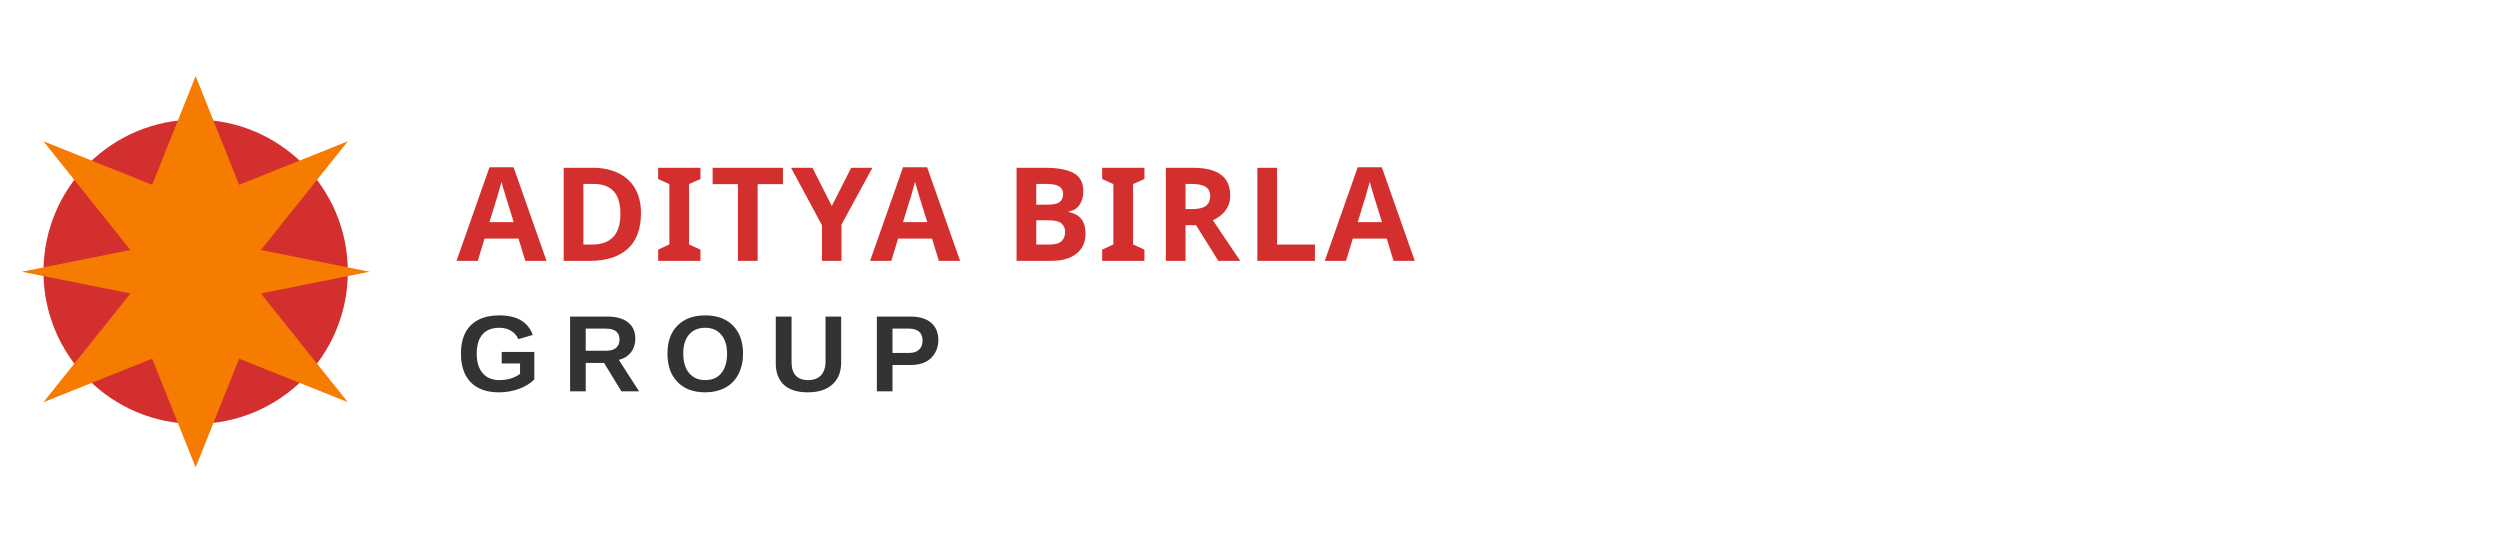
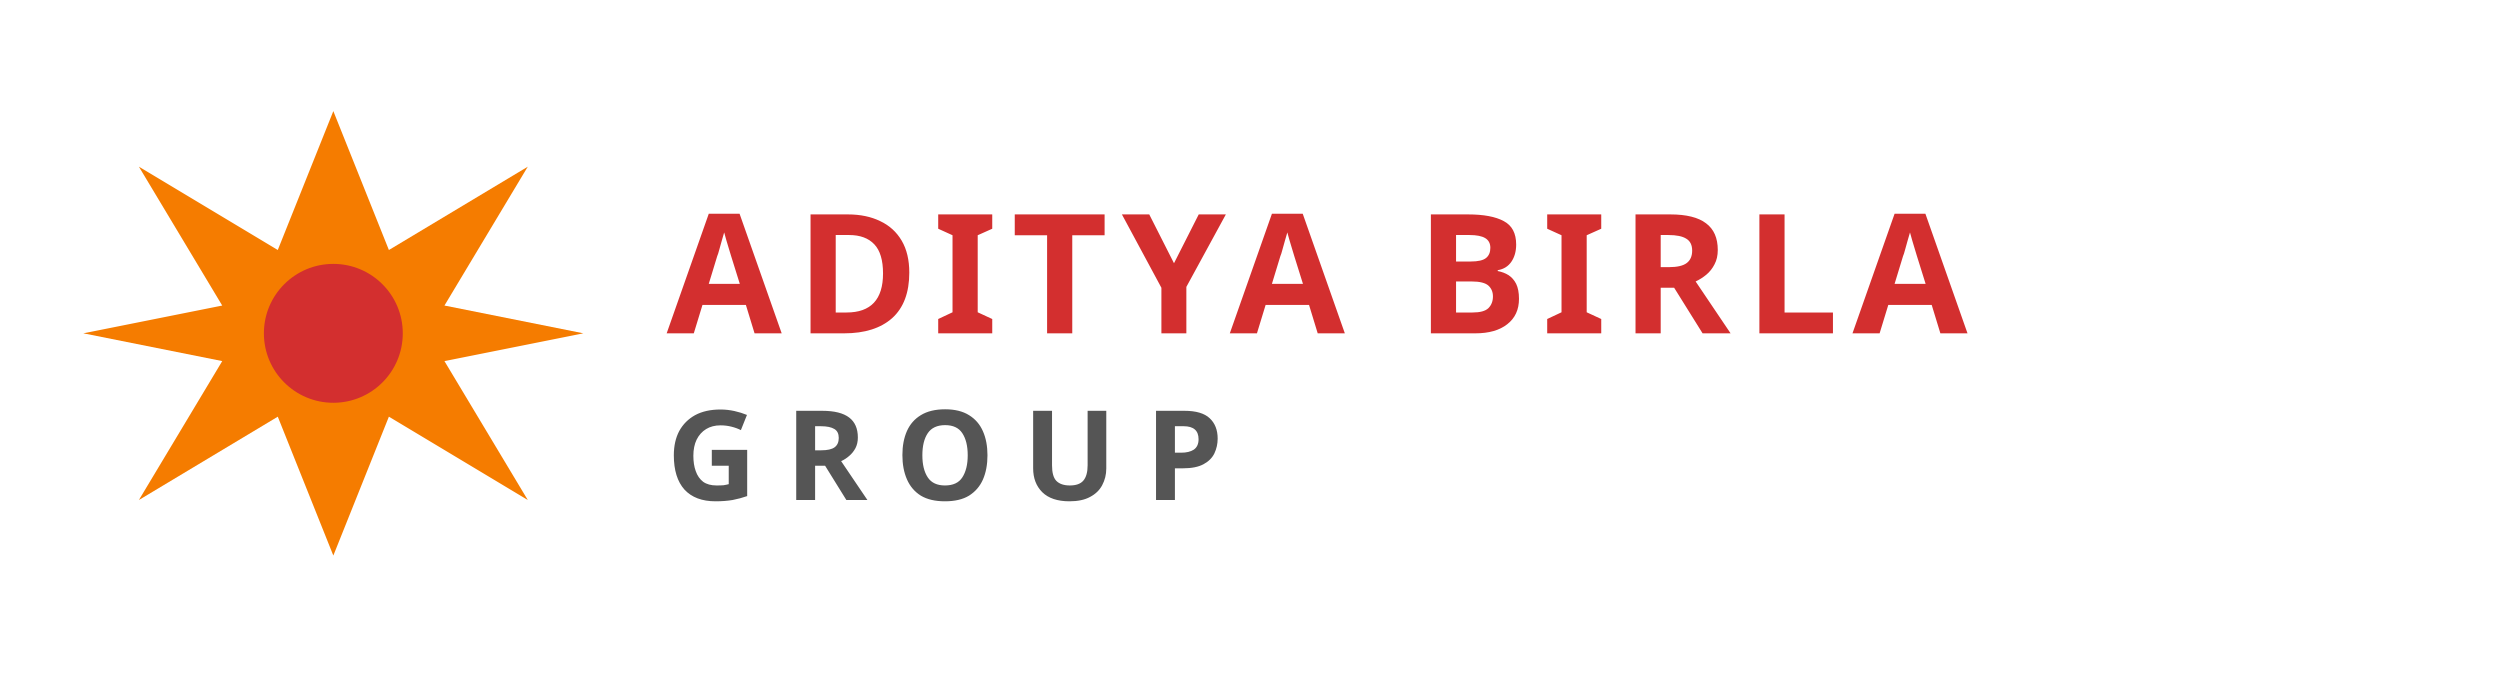
- <svg xmlns="http://www.w3.org/2000/svg" viewBox="0 0 230 50" width="230" height="50">
-   <g transform="translate(0, 5)">
-     <circle cx="18" cy="20" r="14" fill="#d32f2f" />
-     <polygon points="18,2 22,12 32,8 24,18 34,20 24,22 32,32 22,28 18,38 14,28 4,32 12,22 2,20 12,18 4,8 14,12" fill="#f57c00" />
-     <text x="42" y="19" font-family="'Arial Black', sans-serif" font-weight="900" font-size="12" fill="#d32f2f" letter-spacing="0.5">ADITYA BIRLA</text>
-     <text x="42" y="31" font-family="'Arial', sans-serif" font-weight="bold" font-size="10" fill="#333333" letter-spacing="2">GROUP</text>
+ <svg xmlns="http://www.w3.org/2000/svg" viewBox="0 0 180 50" width="180" height="50">
+   <g transform="translate(6, 6)">
+     <g transform="translate(18, 18)">
+       <polygon points="0,-16 4,-6 14,-12 8,-2 18,0 8,2 14,12 4,6 0,16 -4,6 -14,12 -8,2 -18,0 -8,-2 -14,-12 -4,-6" fill="#f57c00" />
+       <circle cx="0" cy="0" r="5" fill="#d32f2f" />
+     </g>
+     <text x="42" y="18" font-family="'Arial Black', sans-serif" font-weight="900" font-size="12" fill="#d32f2f" letter-spacing="1">ADITYA BIRLA</text>
+     <text x="42" y="30" font-family="'Arial Black', sans-serif" font-weight="800" font-size="9" fill="#555555" letter-spacing="2">GROUP</text>
  </g>
</svg>
